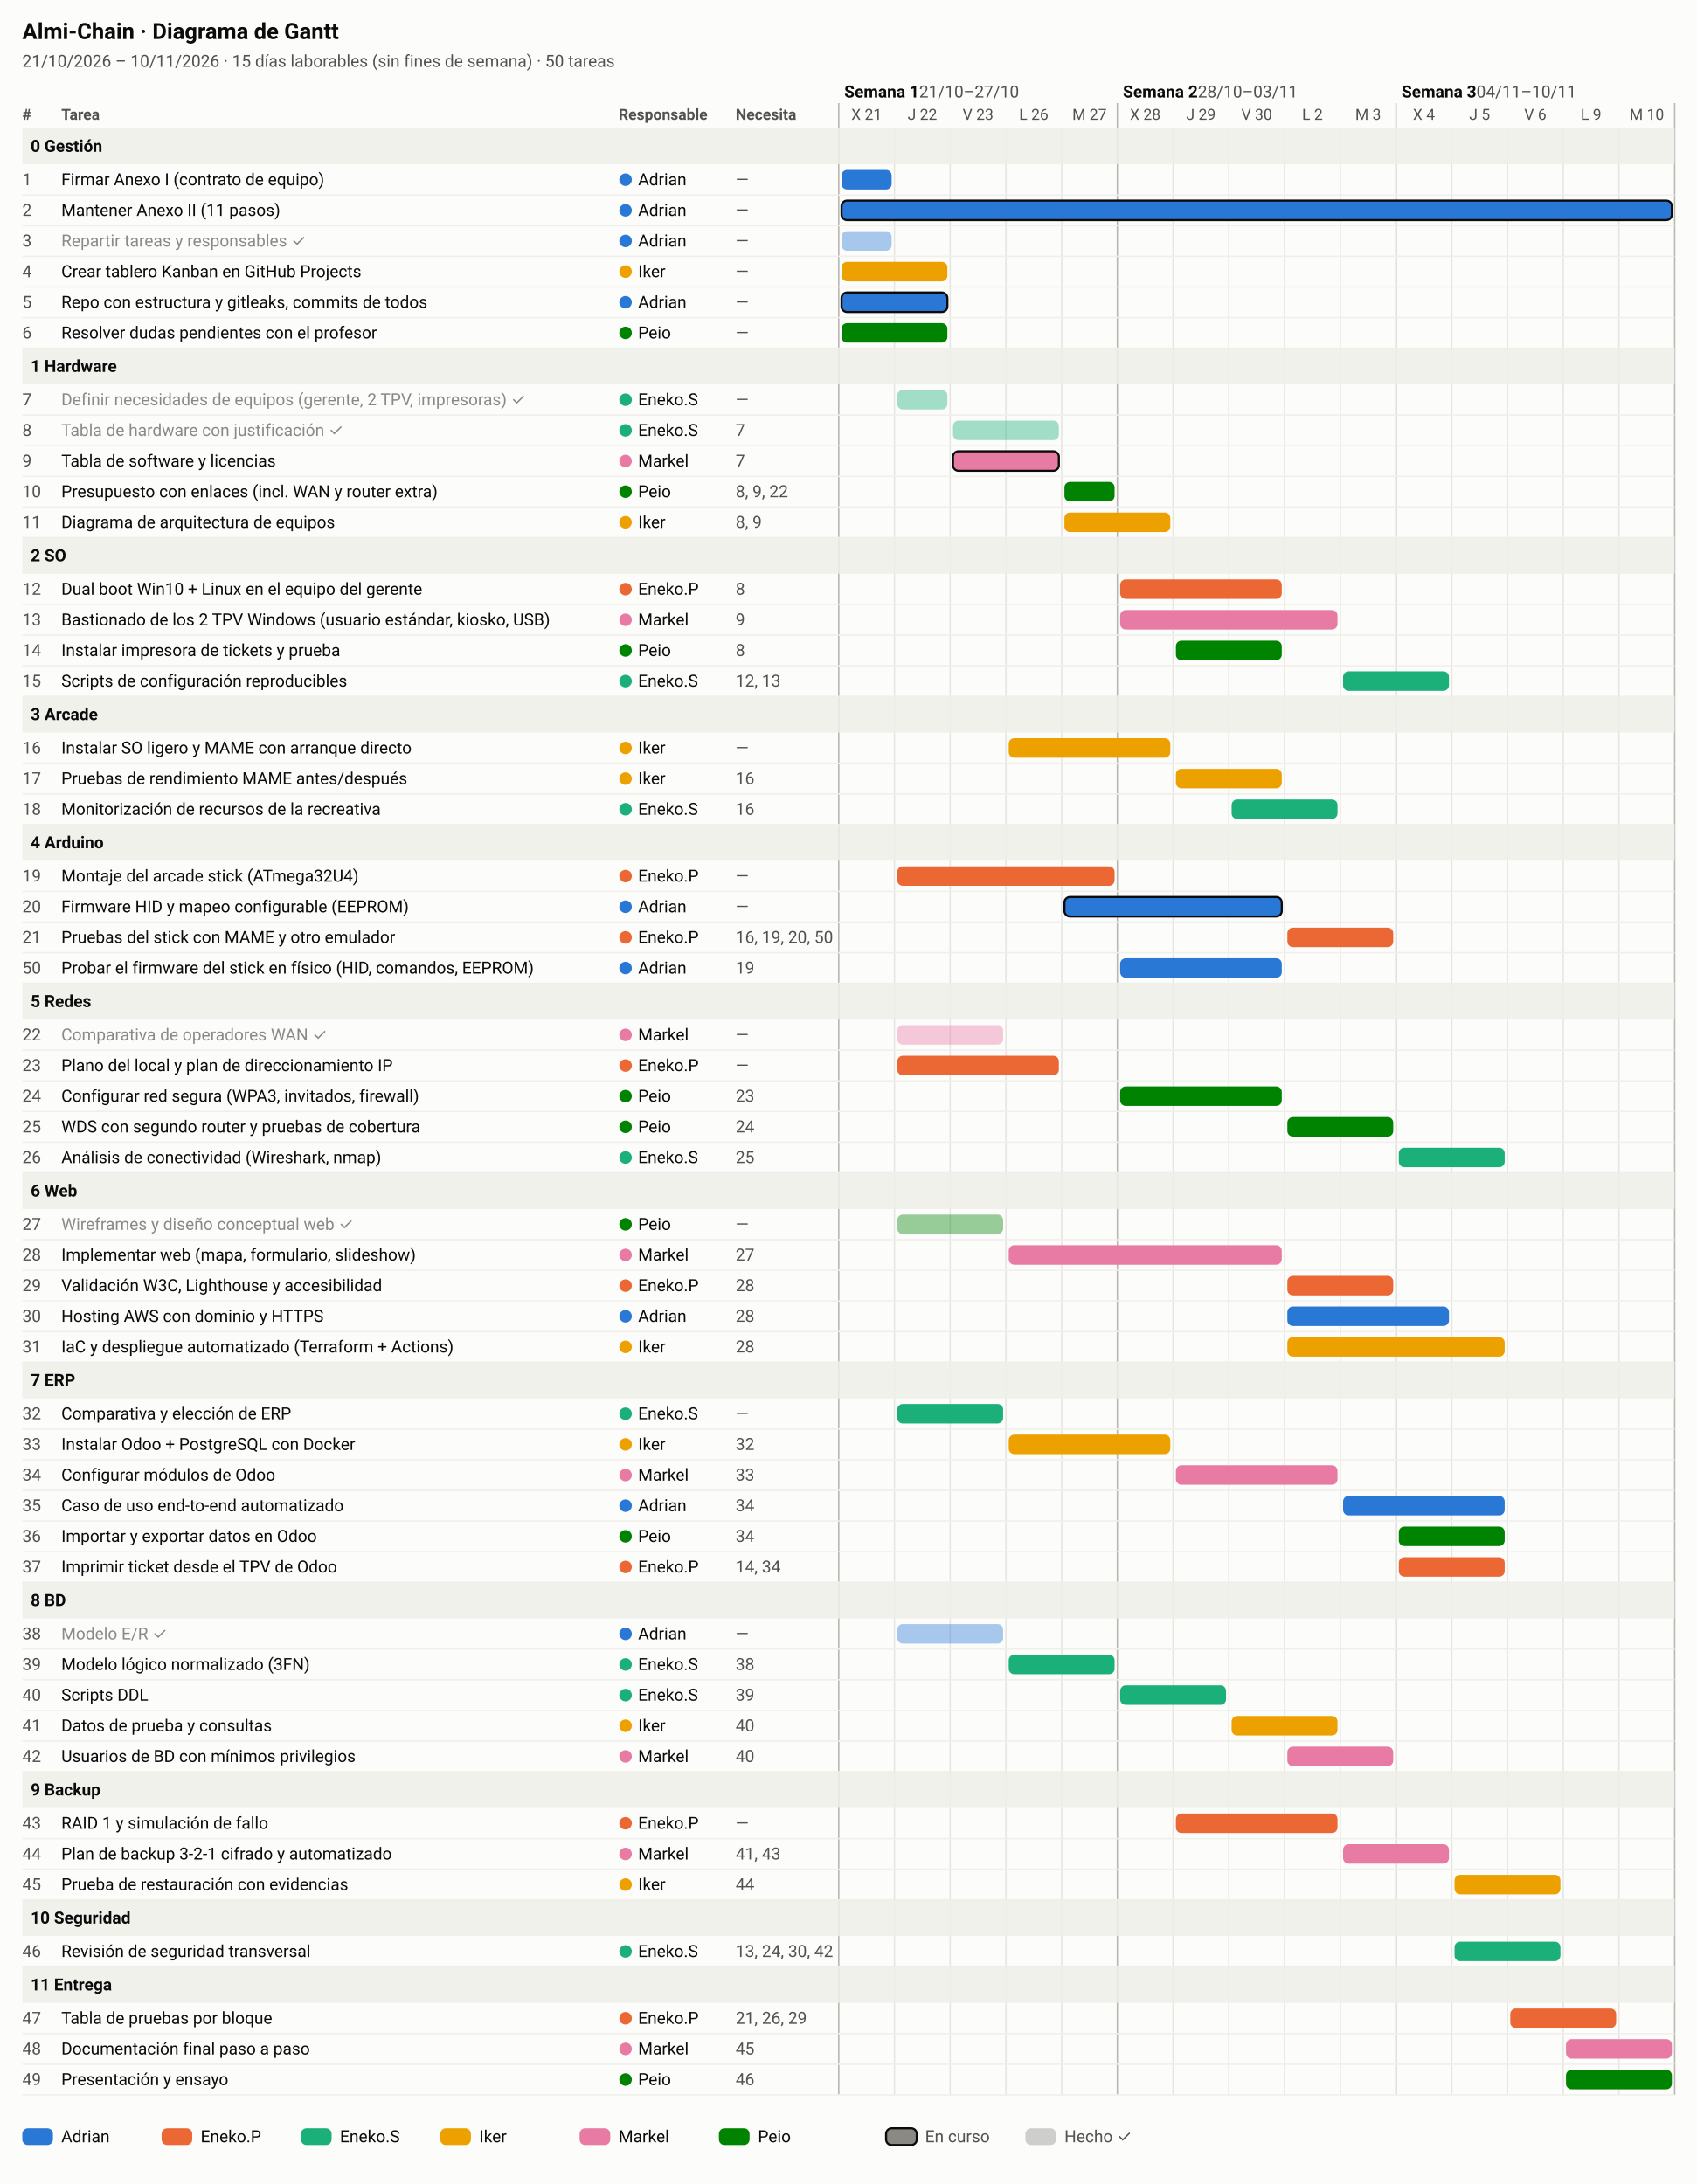
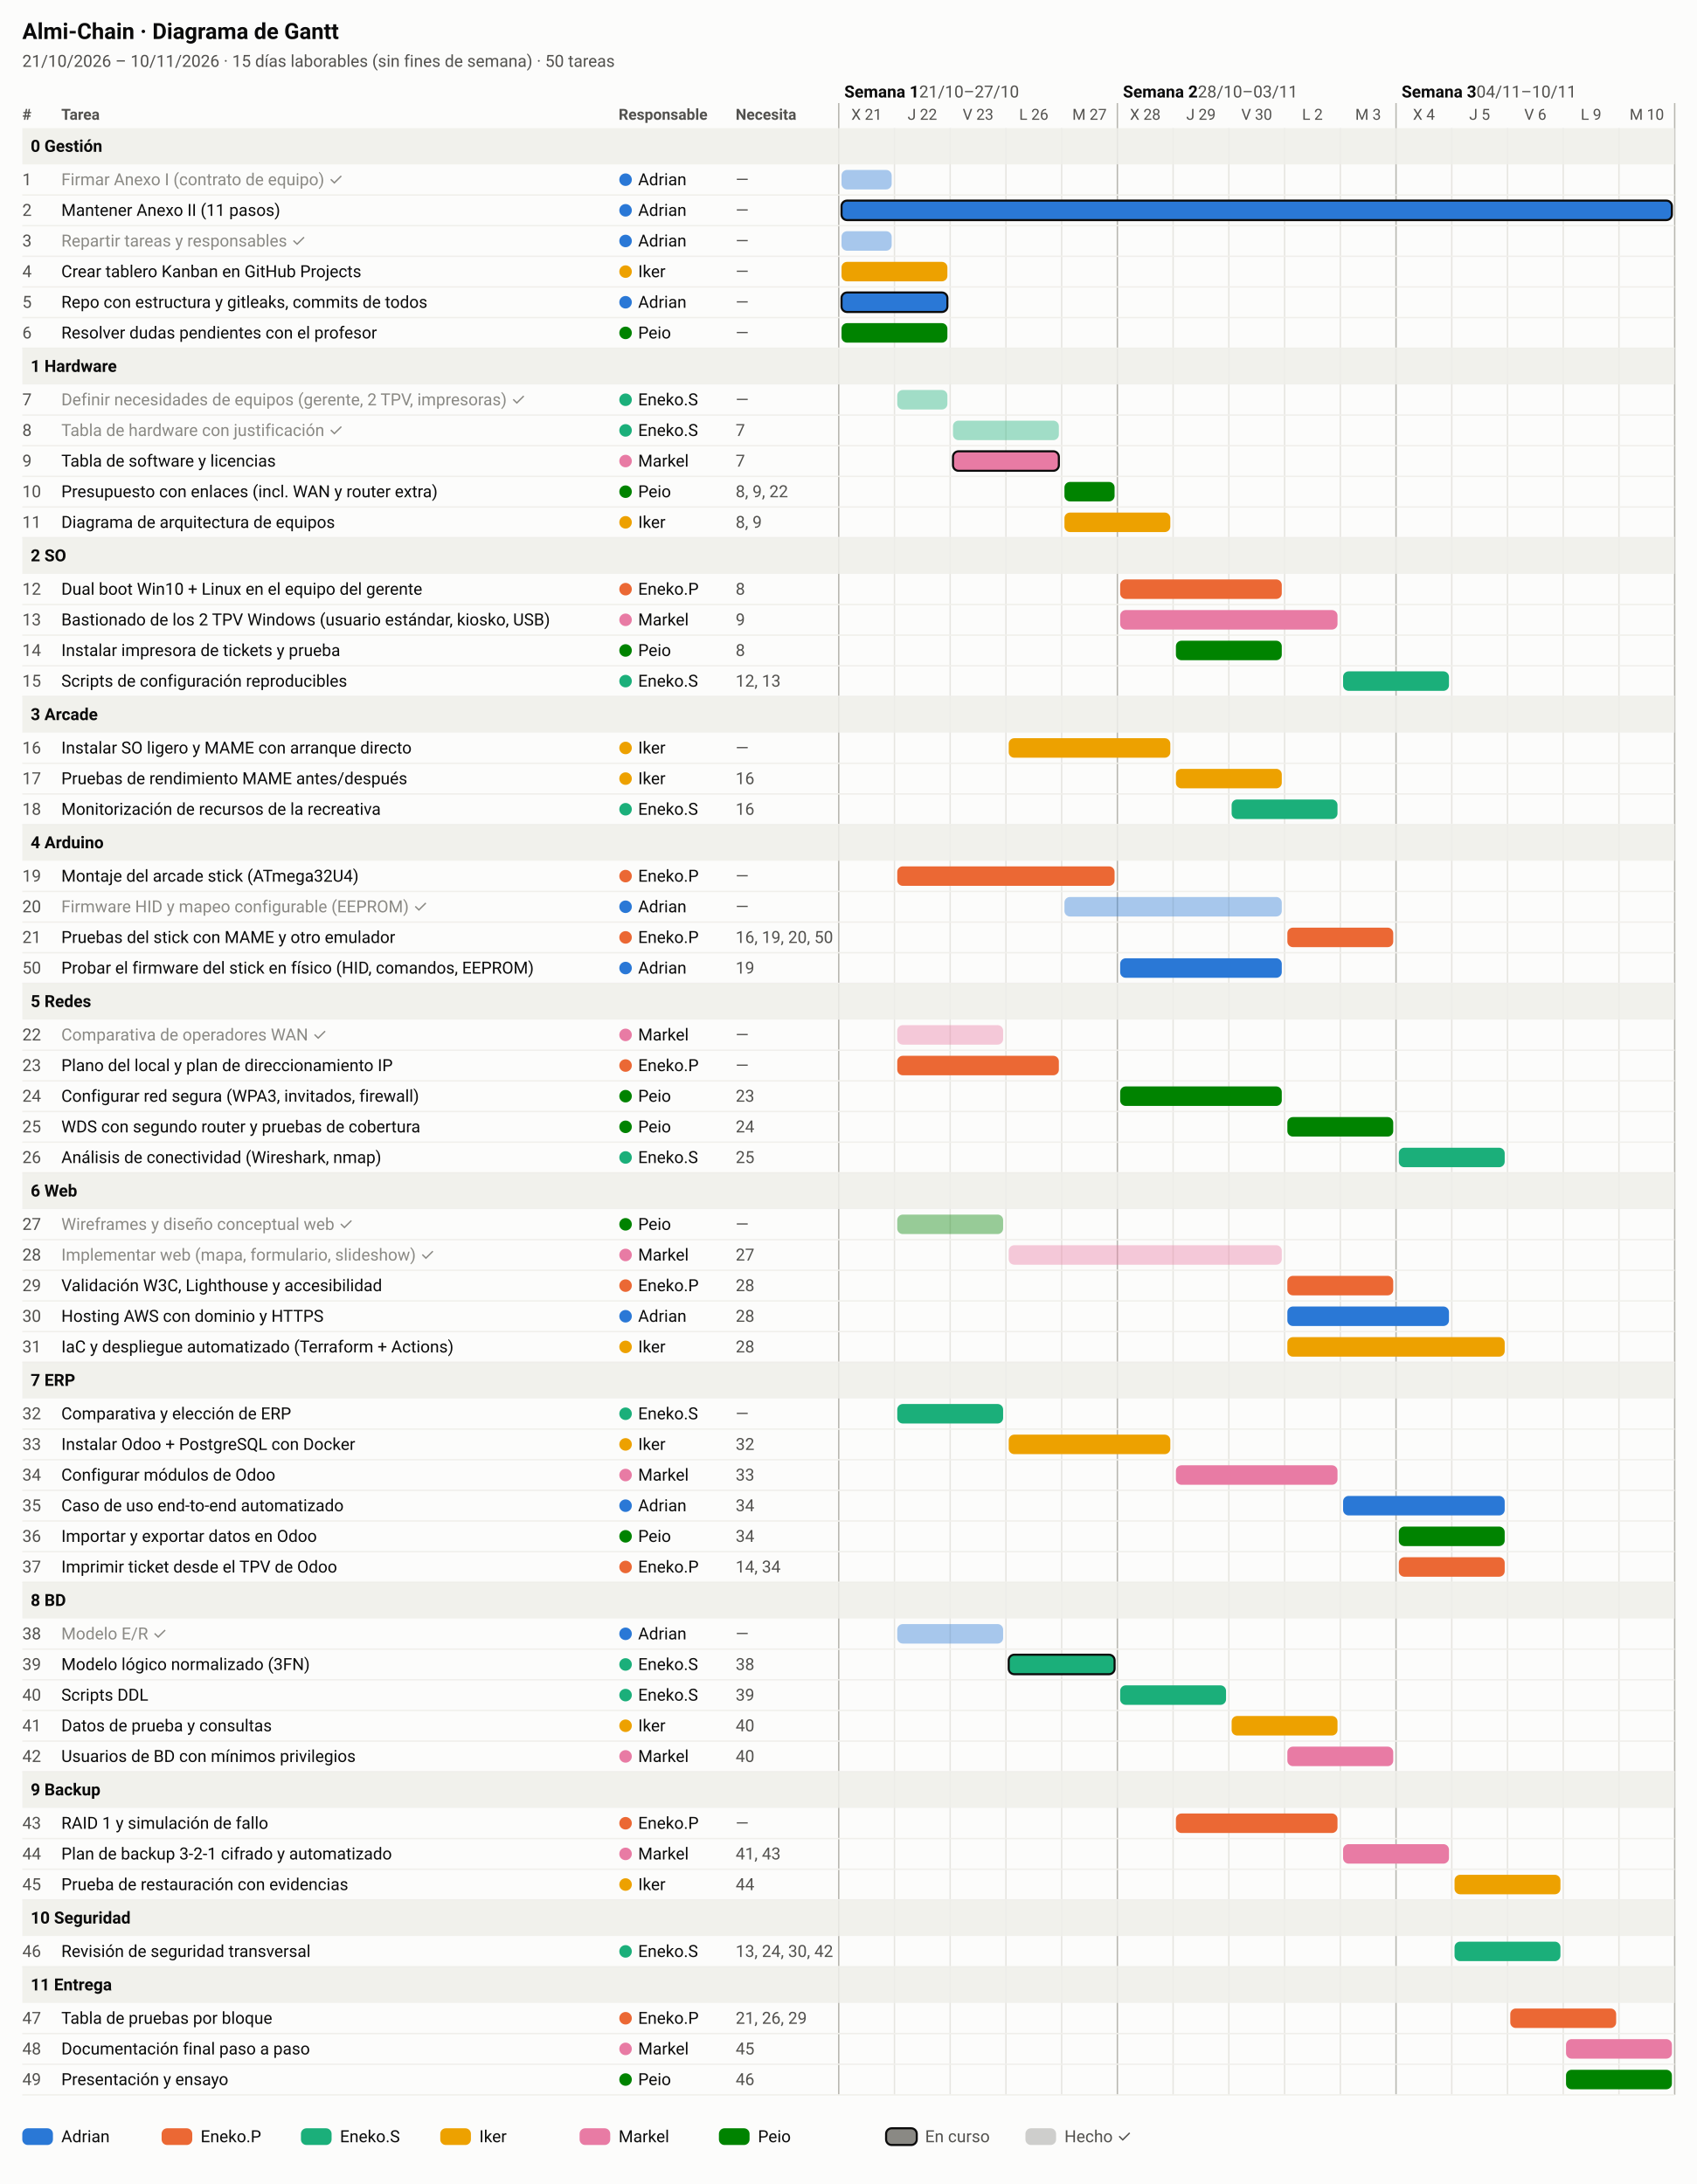
<svg xmlns="http://www.w3.org/2000/svg" width="1218" height="1568" viewBox="0 0 1218 1568" font-family="system-ui, -apple-system, Segoe UI, Roboto, sans-serif" font-size="12">
  <style>.t{fill:#0b0b0b}.s{fill:#52514e}.m{fill:#8a8984}.b{font-weight:600}</style>
  <rect width="1218" height="1568" fill="#fcfcfb" />
  <text x="16" y="28" class="t b" font-size="16">Almi-Chain · Diagrama de Gantt</text>
  <text x="16" y="48" class="s">21/10/2026 – 10/11/2026 · 15 días laborables (sin fines de semana) · 50 tareas</text>
  <text x="606" y="70" class="t b">Semana 1<tspan class="s" font-weight="400"> 21/10–27/10</tspan>
  </text>
  <text x="806" y="70" class="t b">Semana 2<tspan class="s" font-weight="400"> 28/10–03/11</tspan>
  </text>
  <text x="1006" y="70" class="t b">Semana 3<tspan class="s" font-weight="400"> 04/11–10/11</tspan>
  </text>
  <text x="622.0" y="86" text-anchor="middle" class="s" font-size="11">X 21</text>
  <text x="662.0" y="86" text-anchor="middle" class="s" font-size="11">J 22</text>
  <text x="702.0" y="86" text-anchor="middle" class="s" font-size="11">V 23</text>
  <text x="742.0" y="86" text-anchor="middle" class="s" font-size="11">L 26</text>
  <text x="782.0" y="86" text-anchor="middle" class="s" font-size="11">M 27</text>
  <text x="822.0" y="86" text-anchor="middle" class="s" font-size="11">X 28</text>
  <text x="862.0" y="86" text-anchor="middle" class="s" font-size="11">J 29</text>
  <text x="902.0" y="86" text-anchor="middle" class="s" font-size="11">V 30</text>
  <text x="942.0" y="86" text-anchor="middle" class="s" font-size="11">L 2</text>
  <text x="982.0" y="86" text-anchor="middle" class="s" font-size="11">M 3</text>
  <text x="1022.0" y="86" text-anchor="middle" class="s" font-size="11">X 4</text>
  <text x="1062.0" y="86" text-anchor="middle" class="s" font-size="11">J 5</text>
  <text x="1102.0" y="86" text-anchor="middle" class="s" font-size="11">V 6</text>
  <text x="1142.0" y="86" text-anchor="middle" class="s" font-size="11">L 9</text>
  <text x="1182.0" y="86" text-anchor="middle" class="s" font-size="11">M 10</text>
  <text x="16" y="86" class="s b" font-size="11">#</text>
  <text x="44" y="86" class="s b" font-size="11">Tarea</text>
  <text x="444" y="86" class="s b" font-size="11">Responsable</text>
  <text x="528" y="86" class="s b" font-size="11">Necesita</text>
  <line x1="602" y1="74" x2="602" y2="1504" stroke="#b8b7b0" stroke-width="1" />
  <line x1="642" y1="92" x2="642" y2="1504" stroke="#e6e5e0" stroke-width="1" />
  <line x1="682" y1="92" x2="682" y2="1504" stroke="#e6e5e0" stroke-width="1" />
  <line x1="722" y1="92" x2="722" y2="1504" stroke="#e6e5e0" stroke-width="1" />
  <line x1="762" y1="92" x2="762" y2="1504" stroke="#e6e5e0" stroke-width="1" />
  <line x1="802" y1="74" x2="802" y2="1504" stroke="#b8b7b0" stroke-width="1" />
  <line x1="842" y1="92" x2="842" y2="1504" stroke="#e6e5e0" stroke-width="1" />
  <line x1="882" y1="92" x2="882" y2="1504" stroke="#e6e5e0" stroke-width="1" />
  <line x1="922" y1="92" x2="922" y2="1504" stroke="#e6e5e0" stroke-width="1" />
  <line x1="962" y1="92" x2="962" y2="1504" stroke="#e6e5e0" stroke-width="1" />
  <line x1="1002" y1="74" x2="1002" y2="1504" stroke="#b8b7b0" stroke-width="1" />
  <line x1="1042" y1="92" x2="1042" y2="1504" stroke="#e6e5e0" stroke-width="1" />
  <line x1="1082" y1="92" x2="1082" y2="1504" stroke="#e6e5e0" stroke-width="1" />
  <line x1="1122" y1="92" x2="1122" y2="1504" stroke="#e6e5e0" stroke-width="1" />
  <line x1="1162" y1="92" x2="1162" y2="1504" stroke="#e6e5e0" stroke-width="1" />
  <line x1="1202" y1="74" x2="1202" y2="1504" stroke="#b8b7b0" stroke-width="1" />
  <rect x="16" y="92" width="1186" height="26" fill="#efeeea" fill-opacity="0.85" />
  <text x="22" y="109" class="t b">0 Gestión</text>
  <line x1="16" y1="140" x2="1202" y2="140" stroke="#f0efeb" />
  <text x="16" y="133.0" class="s">1</text>
-   <text x="44" y="133.0" class="t">Firmar Anexo I (contrato de equipo)</text>
+   <text x="44" y="133.0" class="m">Firmar Anexo I (contrato de equipo) ✓</text>
  <circle cx="449" cy="129.0" r="4.5" fill="#2a78d6" />
  <text x="458" y="133.0" class="t">Adrian</text>
  <text x="528" y="133.0" class="s">—</text>
-   <rect x="604" y="122" width="36" height="14" rx="4" fill="#2a78d6" />
+   <rect x="604" y="122" width="36" height="14" rx="4" fill="#2a78d6" fill-opacity="0.4" />
  <line x1="16" y1="162" x2="1202" y2="162" stroke="#f0efeb" />
  <text x="16" y="155.0" class="s">2</text>
  <text x="44" y="155.0" class="t">Mantener Anexo II (11 pasos)</text>
  <circle cx="449" cy="151.0" r="4.5" fill="#2a78d6" />
  <text x="458" y="155.0" class="t">Adrian</text>
  <text x="528" y="155.0" class="s">—</text>
  <rect x="604" y="144" width="596" height="14" rx="4" fill="#2a78d6" stroke="#0b0b0b" stroke-width="1.5" />
  <line x1="16" y1="184" x2="1202" y2="184" stroke="#f0efeb" />
  <text x="16" y="177.0" class="s">3</text>
  <text x="44" y="177.0" class="m">Repartir tareas y responsables ✓</text>
  <circle cx="449" cy="173.0" r="4.5" fill="#2a78d6" />
  <text x="458" y="177.0" class="t">Adrian</text>
  <text x="528" y="177.0" class="s">—</text>
  <rect x="604" y="166" width="36" height="14" rx="4" fill="#2a78d6" fill-opacity="0.4" />
  <line x1="16" y1="206" x2="1202" y2="206" stroke="#f0efeb" />
  <text x="16" y="199.0" class="s">4</text>
  <text x="44" y="199.0" class="t">Crear tablero Kanban en GitHub Projects</text>
  <circle cx="449" cy="195.0" r="4.5" fill="#eda100" />
  <text x="458" y="199.0" class="t">Iker</text>
  <text x="528" y="199.0" class="s">—</text>
  <rect x="604" y="188" width="76" height="14" rx="4" fill="#eda100" />
  <line x1="16" y1="228" x2="1202" y2="228" stroke="#f0efeb" />
  <text x="16" y="221.0" class="s">5</text>
  <text x="44" y="221.0" class="t">Repo con estructura y gitleaks, commits de todos</text>
  <circle cx="449" cy="217.0" r="4.5" fill="#2a78d6" />
  <text x="458" y="221.0" class="t">Adrian</text>
  <text x="528" y="221.0" class="s">—</text>
  <rect x="604" y="210" width="76" height="14" rx="4" fill="#2a78d6" stroke="#0b0b0b" stroke-width="1.5" />
  <line x1="16" y1="250" x2="1202" y2="250" stroke="#f0efeb" />
  <text x="16" y="243.0" class="s">6</text>
  <text x="44" y="243.0" class="t">Resolver dudas pendientes con el profesor</text>
  <circle cx="449" cy="239.0" r="4.5" fill="#008300" />
  <text x="458" y="243.0" class="t">Peio</text>
  <text x="528" y="243.0" class="s">—</text>
  <rect x="604" y="232" width="76" height="14" rx="4" fill="#008300" />
  <rect x="16" y="250" width="1186" height="26" fill="#efeeea" fill-opacity="0.85" />
  <text x="22" y="267" class="t b">1 Hardware</text>
  <line x1="16" y1="298" x2="1202" y2="298" stroke="#f0efeb" />
  <text x="16" y="291.0" class="s">7</text>
  <text x="44" y="291.0" class="m">Definir necesidades de equipos (gerente, 2 TPV, impresoras) ✓</text>
  <circle cx="449" cy="287.0" r="4.5" fill="#1baf7a" />
  <text x="458" y="291.0" class="t">Eneko.S</text>
  <text x="528" y="291.0" class="s">—</text>
  <rect x="644" y="280" width="36" height="14" rx="4" fill="#1baf7a" fill-opacity="0.4" />
  <line x1="16" y1="320" x2="1202" y2="320" stroke="#f0efeb" />
  <text x="16" y="313.0" class="s">8</text>
  <text x="44" y="313.0" class="m">Tabla de hardware con justificación ✓</text>
  <circle cx="449" cy="309.0" r="4.5" fill="#1baf7a" />
  <text x="458" y="313.0" class="t">Eneko.S</text>
  <text x="528" y="313.0" class="s">7</text>
  <rect x="684" y="302" width="76" height="14" rx="4" fill="#1baf7a" fill-opacity="0.4" />
  <line x1="16" y1="342" x2="1202" y2="342" stroke="#f0efeb" />
  <text x="16" y="335.0" class="s">9</text>
  <text x="44" y="335.0" class="t">Tabla de software y licencias</text>
  <circle cx="449" cy="331.0" r="4.5" fill="#e87ba4" />
  <text x="458" y="335.0" class="t">Markel</text>
  <text x="528" y="335.0" class="s">7</text>
  <rect x="684" y="324" width="76" height="14" rx="4" fill="#e87ba4" stroke="#0b0b0b" stroke-width="1.5" />
  <line x1="16" y1="364" x2="1202" y2="364" stroke="#f0efeb" />
  <text x="16" y="357.0" class="s">10</text>
  <text x="44" y="357.0" class="t">Presupuesto con enlaces (incl. WAN y router extra)</text>
  <circle cx="449" cy="353.0" r="4.5" fill="#008300" />
  <text x="458" y="357.0" class="t">Peio</text>
  <text x="528" y="357.0" class="s">8, 9, 22</text>
  <rect x="764" y="346" width="36" height="14" rx="4" fill="#008300" />
  <line x1="16" y1="386" x2="1202" y2="386" stroke="#f0efeb" />
  <text x="16" y="379.0" class="s">11</text>
  <text x="44" y="379.0" class="t">Diagrama de arquitectura de equipos</text>
  <circle cx="449" cy="375.0" r="4.5" fill="#eda100" />
  <text x="458" y="379.0" class="t">Iker</text>
  <text x="528" y="379.0" class="s">8, 9</text>
  <rect x="764" y="368" width="76" height="14" rx="4" fill="#eda100" />
  <rect x="16" y="386" width="1186" height="26" fill="#efeeea" fill-opacity="0.85" />
  <text x="22" y="403" class="t b">2 SO</text>
  <line x1="16" y1="434" x2="1202" y2="434" stroke="#f0efeb" />
  <text x="16" y="427.0" class="s">12</text>
  <text x="44" y="427.0" class="t">Dual boot Win10 + Linux en el equipo del gerente</text>
  <circle cx="449" cy="423.0" r="4.5" fill="#eb6834" />
  <text x="458" y="427.0" class="t">Eneko.P</text>
  <text x="528" y="427.0" class="s">8</text>
  <rect x="804" y="416" width="116" height="14" rx="4" fill="#eb6834" />
  <line x1="16" y1="456" x2="1202" y2="456" stroke="#f0efeb" />
  <text x="16" y="449.0" class="s">13</text>
  <text x="44" y="449.0" class="t">Bastionado de los 2 TPV Windows (usuario estándar, kiosko, USB)</text>
  <circle cx="449" cy="445.0" r="4.5" fill="#e87ba4" />
  <text x="458" y="449.0" class="t">Markel</text>
  <text x="528" y="449.0" class="s">9</text>
  <rect x="804" y="438" width="156" height="14" rx="4" fill="#e87ba4" />
  <line x1="16" y1="478" x2="1202" y2="478" stroke="#f0efeb" />
  <text x="16" y="471.0" class="s">14</text>
  <text x="44" y="471.0" class="t">Instalar impresora de tickets y prueba</text>
  <circle cx="449" cy="467.0" r="4.5" fill="#008300" />
  <text x="458" y="471.0" class="t">Peio</text>
  <text x="528" y="471.0" class="s">8</text>
  <rect x="844" y="460" width="76" height="14" rx="4" fill="#008300" />
  <line x1="16" y1="500" x2="1202" y2="500" stroke="#f0efeb" />
  <text x="16" y="493.0" class="s">15</text>
  <text x="44" y="493.0" class="t">Scripts de configuración reproducibles</text>
  <circle cx="449" cy="489.0" r="4.5" fill="#1baf7a" />
  <text x="458" y="493.0" class="t">Eneko.S</text>
  <text x="528" y="493.0" class="s">12, 13</text>
  <rect x="964" y="482" width="76" height="14" rx="4" fill="#1baf7a" />
  <rect x="16" y="500" width="1186" height="26" fill="#efeeea" fill-opacity="0.85" />
  <text x="22" y="517" class="t b">3 Arcade</text>
  <line x1="16" y1="548" x2="1202" y2="548" stroke="#f0efeb" />
  <text x="16" y="541.0" class="s">16</text>
  <text x="44" y="541.0" class="t">Instalar SO ligero y MAME con arranque directo</text>
  <circle cx="449" cy="537.0" r="4.5" fill="#eda100" />
  <text x="458" y="541.0" class="t">Iker</text>
  <text x="528" y="541.0" class="s">—</text>
  <rect x="724" y="530" width="116" height="14" rx="4" fill="#eda100" />
  <line x1="16" y1="570" x2="1202" y2="570" stroke="#f0efeb" />
  <text x="16" y="563.0" class="s">17</text>
  <text x="44" y="563.0" class="t">Pruebas de rendimiento MAME antes/después</text>
  <circle cx="449" cy="559.0" r="4.5" fill="#eda100" />
  <text x="458" y="563.0" class="t">Iker</text>
  <text x="528" y="563.0" class="s">16</text>
  <rect x="844" y="552" width="76" height="14" rx="4" fill="#eda100" />
  <line x1="16" y1="592" x2="1202" y2="592" stroke="#f0efeb" />
  <text x="16" y="585.0" class="s">18</text>
  <text x="44" y="585.0" class="t">Monitorización de recursos de la recreativa</text>
  <circle cx="449" cy="581.0" r="4.5" fill="#1baf7a" />
  <text x="458" y="585.0" class="t">Eneko.S</text>
  <text x="528" y="585.0" class="s">16</text>
  <rect x="884" y="574" width="76" height="14" rx="4" fill="#1baf7a" />
  <rect x="16" y="592" width="1186" height="26" fill="#efeeea" fill-opacity="0.85" />
  <text x="22" y="609" class="t b">4 Arduino</text>
  <line x1="16" y1="640" x2="1202" y2="640" stroke="#f0efeb" />
  <text x="16" y="633.0" class="s">19</text>
  <text x="44" y="633.0" class="t">Montaje del arcade stick (ATmega32U4)</text>
  <circle cx="449" cy="629.0" r="4.5" fill="#eb6834" />
  <text x="458" y="633.0" class="t">Eneko.P</text>
  <text x="528" y="633.0" class="s">—</text>
  <rect x="644" y="622" width="156" height="14" rx="4" fill="#eb6834" />
  <line x1="16" y1="662" x2="1202" y2="662" stroke="#f0efeb" />
  <text x="16" y="655.0" class="s">20</text>
-   <text x="44" y="655.0" class="t">Firmware HID y mapeo configurable (EEPROM)</text>
+   <text x="44" y="655.0" class="m">Firmware HID y mapeo configurable (EEPROM) ✓</text>
  <circle cx="449" cy="651.0" r="4.5" fill="#2a78d6" />
  <text x="458" y="655.0" class="t">Adrian</text>
  <text x="528" y="655.0" class="s">—</text>
-   <rect x="764" y="644" width="156" height="14" rx="4" fill="#2a78d6" stroke="#0b0b0b" stroke-width="1.5" />
+   <rect x="764" y="644" width="156" height="14" rx="4" fill="#2a78d6" fill-opacity="0.4" />
  <line x1="16" y1="684" x2="1202" y2="684" stroke="#f0efeb" />
  <text x="16" y="677.0" class="s">21</text>
  <text x="44" y="677.0" class="t">Pruebas del stick con MAME y otro emulador</text>
  <circle cx="449" cy="673.0" r="4.5" fill="#eb6834" />
  <text x="458" y="677.0" class="t">Eneko.P</text>
  <text x="528" y="677.0" class="s">16, 19, 20, 50</text>
  <rect x="924" y="666" width="76" height="14" rx="4" fill="#eb6834" />
  <line x1="16" y1="706" x2="1202" y2="706" stroke="#f0efeb" />
  <text x="16" y="699.0" class="s">50</text>
  <text x="44" y="699.0" class="t">Probar el firmware del stick en físico (HID, comandos, EEPROM)</text>
  <circle cx="449" cy="695.0" r="4.5" fill="#2a78d6" />
  <text x="458" y="699.0" class="t">Adrian</text>
  <text x="528" y="699.0" class="s">19</text>
  <rect x="804" y="688" width="116" height="14" rx="4" fill="#2a78d6" />
  <rect x="16" y="706" width="1186" height="26" fill="#efeeea" fill-opacity="0.85" />
  <text x="22" y="723" class="t b">5 Redes</text>
  <line x1="16" y1="754" x2="1202" y2="754" stroke="#f0efeb" />
  <text x="16" y="747.0" class="s">22</text>
  <text x="44" y="747.0" class="m">Comparativa de operadores WAN ✓</text>
  <circle cx="449" cy="743.0" r="4.5" fill="#e87ba4" />
  <text x="458" y="747.0" class="t">Markel</text>
  <text x="528" y="747.0" class="s">—</text>
  <rect x="644" y="736" width="76" height="14" rx="4" fill="#e87ba4" fill-opacity="0.4" />
  <line x1="16" y1="776" x2="1202" y2="776" stroke="#f0efeb" />
  <text x="16" y="769.0" class="s">23</text>
  <text x="44" y="769.0" class="t">Plano del local y plan de direccionamiento IP</text>
  <circle cx="449" cy="765.0" r="4.5" fill="#eb6834" />
  <text x="458" y="769.0" class="t">Eneko.P</text>
  <text x="528" y="769.0" class="s">—</text>
  <rect x="644" y="758" width="116" height="14" rx="4" fill="#eb6834" />
  <line x1="16" y1="798" x2="1202" y2="798" stroke="#f0efeb" />
  <text x="16" y="791.0" class="s">24</text>
  <text x="44" y="791.0" class="t">Configurar red segura (WPA3, invitados, firewall)</text>
  <circle cx="449" cy="787.0" r="4.5" fill="#008300" />
  <text x="458" y="791.0" class="t">Peio</text>
  <text x="528" y="791.0" class="s">23</text>
  <rect x="804" y="780" width="116" height="14" rx="4" fill="#008300" />
  <line x1="16" y1="820" x2="1202" y2="820" stroke="#f0efeb" />
  <text x="16" y="813.0" class="s">25</text>
  <text x="44" y="813.0" class="t">WDS con segundo router y pruebas de cobertura</text>
  <circle cx="449" cy="809.0" r="4.5" fill="#008300" />
  <text x="458" y="813.0" class="t">Peio</text>
  <text x="528" y="813.0" class="s">24</text>
  <rect x="924" y="802" width="76" height="14" rx="4" fill="#008300" />
  <line x1="16" y1="842" x2="1202" y2="842" stroke="#f0efeb" />
  <text x="16" y="835.0" class="s">26</text>
  <text x="44" y="835.0" class="t">Análisis de conectividad (Wireshark, nmap)</text>
  <circle cx="449" cy="831.0" r="4.5" fill="#1baf7a" />
  <text x="458" y="835.0" class="t">Eneko.S</text>
  <text x="528" y="835.0" class="s">25</text>
  <rect x="1004" y="824" width="76" height="14" rx="4" fill="#1baf7a" />
  <rect x="16" y="842" width="1186" height="26" fill="#efeeea" fill-opacity="0.85" />
  <text x="22" y="859" class="t b">6 Web</text>
  <line x1="16" y1="890" x2="1202" y2="890" stroke="#f0efeb" />
  <text x="16" y="883.0" class="s">27</text>
  <text x="44" y="883.0" class="m">Wireframes y diseño conceptual web ✓</text>
  <circle cx="449" cy="879.0" r="4.5" fill="#008300" />
  <text x="458" y="883.0" class="t">Peio</text>
  <text x="528" y="883.0" class="s">—</text>
  <rect x="644" y="872" width="76" height="14" rx="4" fill="#008300" fill-opacity="0.4" />
  <line x1="16" y1="912" x2="1202" y2="912" stroke="#f0efeb" />
  <text x="16" y="905.0" class="s">28</text>
-   <text x="44" y="905.0" class="t">Implementar web (mapa, formulario, slideshow)</text>
+   <text x="44" y="905.0" class="m">Implementar web (mapa, formulario, slideshow) ✓</text>
  <circle cx="449" cy="901.0" r="4.5" fill="#e87ba4" />
  <text x="458" y="905.0" class="t">Markel</text>
  <text x="528" y="905.0" class="s">27</text>
-   <rect x="724" y="894" width="196" height="14" rx="4" fill="#e87ba4" />
+   <rect x="724" y="894" width="196" height="14" rx="4" fill="#e87ba4" fill-opacity="0.4" />
  <line x1="16" y1="934" x2="1202" y2="934" stroke="#f0efeb" />
  <text x="16" y="927.0" class="s">29</text>
  <text x="44" y="927.0" class="t">Validación W3C, Lighthouse y accesibilidad</text>
  <circle cx="449" cy="923.0" r="4.5" fill="#eb6834" />
  <text x="458" y="927.0" class="t">Eneko.P</text>
  <text x="528" y="927.0" class="s">28</text>
  <rect x="924" y="916" width="76" height="14" rx="4" fill="#eb6834" />
  <line x1="16" y1="956" x2="1202" y2="956" stroke="#f0efeb" />
  <text x="16" y="949.0" class="s">30</text>
  <text x="44" y="949.0" class="t">Hosting AWS con dominio y HTTPS</text>
  <circle cx="449" cy="945.0" r="4.5" fill="#2a78d6" />
  <text x="458" y="949.0" class="t">Adrian</text>
  <text x="528" y="949.0" class="s">28</text>
  <rect x="924" y="938" width="116" height="14" rx="4" fill="#2a78d6" />
  <line x1="16" y1="978" x2="1202" y2="978" stroke="#f0efeb" />
  <text x="16" y="971.0" class="s">31</text>
  <text x="44" y="971.0" class="t">IaC y despliegue automatizado (Terraform + Actions)</text>
  <circle cx="449" cy="967.0" r="4.5" fill="#eda100" />
  <text x="458" y="971.0" class="t">Iker</text>
  <text x="528" y="971.0" class="s">28</text>
  <rect x="924" y="960" width="156" height="14" rx="4" fill="#eda100" />
  <rect x="16" y="978" width="1186" height="26" fill="#efeeea" fill-opacity="0.85" />
  <text x="22" y="995" class="t b">7 ERP</text>
  <line x1="16" y1="1026" x2="1202" y2="1026" stroke="#f0efeb" />
  <text x="16" y="1019.0" class="s">32</text>
  <text x="44" y="1019.0" class="t">Comparativa y elección de ERP</text>
  <circle cx="449" cy="1015.0" r="4.5" fill="#1baf7a" />
  <text x="458" y="1019.0" class="t">Eneko.S</text>
  <text x="528" y="1019.0" class="s">—</text>
  <rect x="644" y="1008" width="76" height="14" rx="4" fill="#1baf7a" />
  <line x1="16" y1="1048" x2="1202" y2="1048" stroke="#f0efeb" />
  <text x="16" y="1041.0" class="s">33</text>
  <text x="44" y="1041.0" class="t">Instalar Odoo + PostgreSQL con Docker</text>
  <circle cx="449" cy="1037.0" r="4.5" fill="#eda100" />
  <text x="458" y="1041.0" class="t">Iker</text>
  <text x="528" y="1041.0" class="s">32</text>
  <rect x="724" y="1030" width="116" height="14" rx="4" fill="#eda100" />
  <line x1="16" y1="1070" x2="1202" y2="1070" stroke="#f0efeb" />
  <text x="16" y="1063.0" class="s">34</text>
  <text x="44" y="1063.0" class="t">Configurar módulos de Odoo</text>
  <circle cx="449" cy="1059.0" r="4.5" fill="#e87ba4" />
  <text x="458" y="1063.0" class="t">Markel</text>
  <text x="528" y="1063.0" class="s">33</text>
  <rect x="844" y="1052" width="116" height="14" rx="4" fill="#e87ba4" />
  <line x1="16" y1="1092" x2="1202" y2="1092" stroke="#f0efeb" />
  <text x="16" y="1085.0" class="s">35</text>
  <text x="44" y="1085.0" class="t">Caso de uso end-to-end automatizado</text>
  <circle cx="449" cy="1081.0" r="4.5" fill="#2a78d6" />
  <text x="458" y="1085.0" class="t">Adrian</text>
  <text x="528" y="1085.0" class="s">34</text>
  <rect x="964" y="1074" width="116" height="14" rx="4" fill="#2a78d6" />
  <line x1="16" y1="1114" x2="1202" y2="1114" stroke="#f0efeb" />
  <text x="16" y="1107.0" class="s">36</text>
  <text x="44" y="1107.0" class="t">Importar y exportar datos en Odoo</text>
  <circle cx="449" cy="1103.0" r="4.5" fill="#008300" />
  <text x="458" y="1107.0" class="t">Peio</text>
  <text x="528" y="1107.0" class="s">34</text>
  <rect x="1004" y="1096" width="76" height="14" rx="4" fill="#008300" />
  <line x1="16" y1="1136" x2="1202" y2="1136" stroke="#f0efeb" />
  <text x="16" y="1129.0" class="s">37</text>
  <text x="44" y="1129.0" class="t">Imprimir ticket desde el TPV de Odoo</text>
  <circle cx="449" cy="1125.0" r="4.5" fill="#eb6834" />
  <text x="458" y="1129.0" class="t">Eneko.P</text>
  <text x="528" y="1129.0" class="s">14, 34</text>
  <rect x="1004" y="1118" width="76" height="14" rx="4" fill="#eb6834" />
  <rect x="16" y="1136" width="1186" height="26" fill="#efeeea" fill-opacity="0.85" />
  <text x="22" y="1153" class="t b">8 BD</text>
  <line x1="16" y1="1184" x2="1202" y2="1184" stroke="#f0efeb" />
  <text x="16" y="1177.0" class="s">38</text>
  <text x="44" y="1177.0" class="m">Modelo E/R ✓</text>
  <circle cx="449" cy="1173.0" r="4.5" fill="#2a78d6" />
  <text x="458" y="1177.0" class="t">Adrian</text>
  <text x="528" y="1177.0" class="s">—</text>
  <rect x="644" y="1166" width="76" height="14" rx="4" fill="#2a78d6" fill-opacity="0.4" />
  <line x1="16" y1="1206" x2="1202" y2="1206" stroke="#f0efeb" />
  <text x="16" y="1199.0" class="s">39</text>
  <text x="44" y="1199.0" class="t">Modelo lógico normalizado (3FN)</text>
  <circle cx="449" cy="1195.0" r="4.5" fill="#1baf7a" />
  <text x="458" y="1199.0" class="t">Eneko.S</text>
  <text x="528" y="1199.0" class="s">38</text>
-   <rect x="724" y="1188" width="76" height="14" rx="4" fill="#1baf7a" />
+   <rect x="724" y="1188" width="76" height="14" rx="4" fill="#1baf7a" stroke="#0b0b0b" stroke-width="1.5" />
  <line x1="16" y1="1228" x2="1202" y2="1228" stroke="#f0efeb" />
  <text x="16" y="1221.0" class="s">40</text>
  <text x="44" y="1221.0" class="t">Scripts DDL</text>
  <circle cx="449" cy="1217.0" r="4.5" fill="#1baf7a" />
  <text x="458" y="1221.0" class="t">Eneko.S</text>
  <text x="528" y="1221.0" class="s">39</text>
  <rect x="804" y="1210" width="76" height="14" rx="4" fill="#1baf7a" />
  <line x1="16" y1="1250" x2="1202" y2="1250" stroke="#f0efeb" />
  <text x="16" y="1243.0" class="s">41</text>
  <text x="44" y="1243.0" class="t">Datos de prueba y consultas</text>
  <circle cx="449" cy="1239.0" r="4.5" fill="#eda100" />
  <text x="458" y="1243.0" class="t">Iker</text>
  <text x="528" y="1243.0" class="s">40</text>
  <rect x="884" y="1232" width="76" height="14" rx="4" fill="#eda100" />
  <line x1="16" y1="1272" x2="1202" y2="1272" stroke="#f0efeb" />
  <text x="16" y="1265.0" class="s">42</text>
  <text x="44" y="1265.0" class="t">Usuarios de BD con mínimos privilegios</text>
  <circle cx="449" cy="1261.0" r="4.5" fill="#e87ba4" />
  <text x="458" y="1265.0" class="t">Markel</text>
  <text x="528" y="1265.0" class="s">40</text>
  <rect x="924" y="1254" width="76" height="14" rx="4" fill="#e87ba4" />
  <rect x="16" y="1272" width="1186" height="26" fill="#efeeea" fill-opacity="0.85" />
  <text x="22" y="1289" class="t b">9 Backup</text>
  <line x1="16" y1="1320" x2="1202" y2="1320" stroke="#f0efeb" />
  <text x="16" y="1313.0" class="s">43</text>
  <text x="44" y="1313.0" class="t">RAID 1 y simulación de fallo</text>
  <circle cx="449" cy="1309.0" r="4.5" fill="#eb6834" />
  <text x="458" y="1313.0" class="t">Eneko.P</text>
  <text x="528" y="1313.0" class="s">—</text>
  <rect x="844" y="1302" width="116" height="14" rx="4" fill="#eb6834" />
  <line x1="16" y1="1342" x2="1202" y2="1342" stroke="#f0efeb" />
  <text x="16" y="1335.0" class="s">44</text>
  <text x="44" y="1335.0" class="t">Plan de backup 3-2-1 cifrado y automatizado</text>
  <circle cx="449" cy="1331.0" r="4.5" fill="#e87ba4" />
  <text x="458" y="1335.0" class="t">Markel</text>
  <text x="528" y="1335.0" class="s">41, 43</text>
  <rect x="964" y="1324" width="76" height="14" rx="4" fill="#e87ba4" />
  <line x1="16" y1="1364" x2="1202" y2="1364" stroke="#f0efeb" />
  <text x="16" y="1357.0" class="s">45</text>
  <text x="44" y="1357.0" class="t">Prueba de restauración con evidencias</text>
  <circle cx="449" cy="1353.0" r="4.5" fill="#eda100" />
  <text x="458" y="1357.0" class="t">Iker</text>
  <text x="528" y="1357.0" class="s">44</text>
  <rect x="1044" y="1346" width="76" height="14" rx="4" fill="#eda100" />
  <rect x="16" y="1364" width="1186" height="26" fill="#efeeea" fill-opacity="0.85" />
  <text x="22" y="1381" class="t b">10 Seguridad</text>
  <line x1="16" y1="1412" x2="1202" y2="1412" stroke="#f0efeb" />
  <text x="16" y="1405.0" class="s">46</text>
  <text x="44" y="1405.0" class="t">Revisión de seguridad transversal</text>
  <circle cx="449" cy="1401.0" r="4.5" fill="#1baf7a" />
  <text x="458" y="1405.0" class="t">Eneko.S</text>
  <text x="528" y="1405.0" class="s">13, 24, 30, 42</text>
  <rect x="1044" y="1394" width="76" height="14" rx="4" fill="#1baf7a" />
  <rect x="16" y="1412" width="1186" height="26" fill="#efeeea" fill-opacity="0.85" />
  <text x="22" y="1429" class="t b">11 Entrega</text>
  <line x1="16" y1="1460" x2="1202" y2="1460" stroke="#f0efeb" />
  <text x="16" y="1453.0" class="s">47</text>
  <text x="44" y="1453.0" class="t">Tabla de pruebas por bloque</text>
  <circle cx="449" cy="1449.0" r="4.5" fill="#eb6834" />
  <text x="458" y="1453.0" class="t">Eneko.P</text>
  <text x="528" y="1453.0" class="s">21, 26, 29</text>
  <rect x="1084" y="1442" width="76" height="14" rx="4" fill="#eb6834" />
  <line x1="16" y1="1482" x2="1202" y2="1482" stroke="#f0efeb" />
  <text x="16" y="1475.0" class="s">48</text>
  <text x="44" y="1475.0" class="t">Documentación final paso a paso</text>
  <circle cx="449" cy="1471.0" r="4.5" fill="#e87ba4" />
  <text x="458" y="1475.0" class="t">Markel</text>
  <text x="528" y="1475.0" class="s">45</text>
  <rect x="1124" y="1464" width="76" height="14" rx="4" fill="#e87ba4" />
  <line x1="16" y1="1504" x2="1202" y2="1504" stroke="#f0efeb" />
  <text x="16" y="1497.0" class="s">49</text>
  <text x="44" y="1497.0" class="t">Presentación y ensayo</text>
  <circle cx="449" cy="1493.0" r="4.5" fill="#008300" />
  <text x="458" y="1497.0" class="t">Peio</text>
  <text x="528" y="1497.0" class="s">46</text>
  <rect x="1124" y="1486" width="76" height="14" rx="4" fill="#008300" />
  <rect x="16" y="1528" width="22" height="12" rx="4" fill="#2a78d6" />
  <text x="44" y="1538" class="t">Adrian</text>
  <rect x="116" y="1528" width="22" height="12" rx="4" fill="#eb6834" />
  <text x="144" y="1538" class="t">Eneko.P</text>
  <rect x="216" y="1528" width="22" height="12" rx="4" fill="#1baf7a" />
  <text x="244" y="1538" class="t">Eneko.S</text>
  <rect x="316" y="1528" width="22" height="12" rx="4" fill="#eda100" />
  <text x="344" y="1538" class="t">Iker</text>
  <rect x="416" y="1528" width="22" height="12" rx="4" fill="#e87ba4" />
  <text x="444" y="1538" class="t">Markel</text>
  <rect x="516" y="1528" width="22" height="12" rx="4" fill="#008300" />
  <text x="544" y="1538" class="t">Peio</text>
  <rect x="636" y="1528" width="22" height="12" rx="4" fill="#8a8984" stroke="#0b0b0b" stroke-width="1.5" />
  <text x="664" y="1538" class="s">En curso</text>
  <rect x="736" y="1528" width="22" height="12" rx="4" fill="#8a8984" fill-opacity="0.4" />
  <text x="764" y="1538" class="s">Hecho ✓</text>
</svg>
